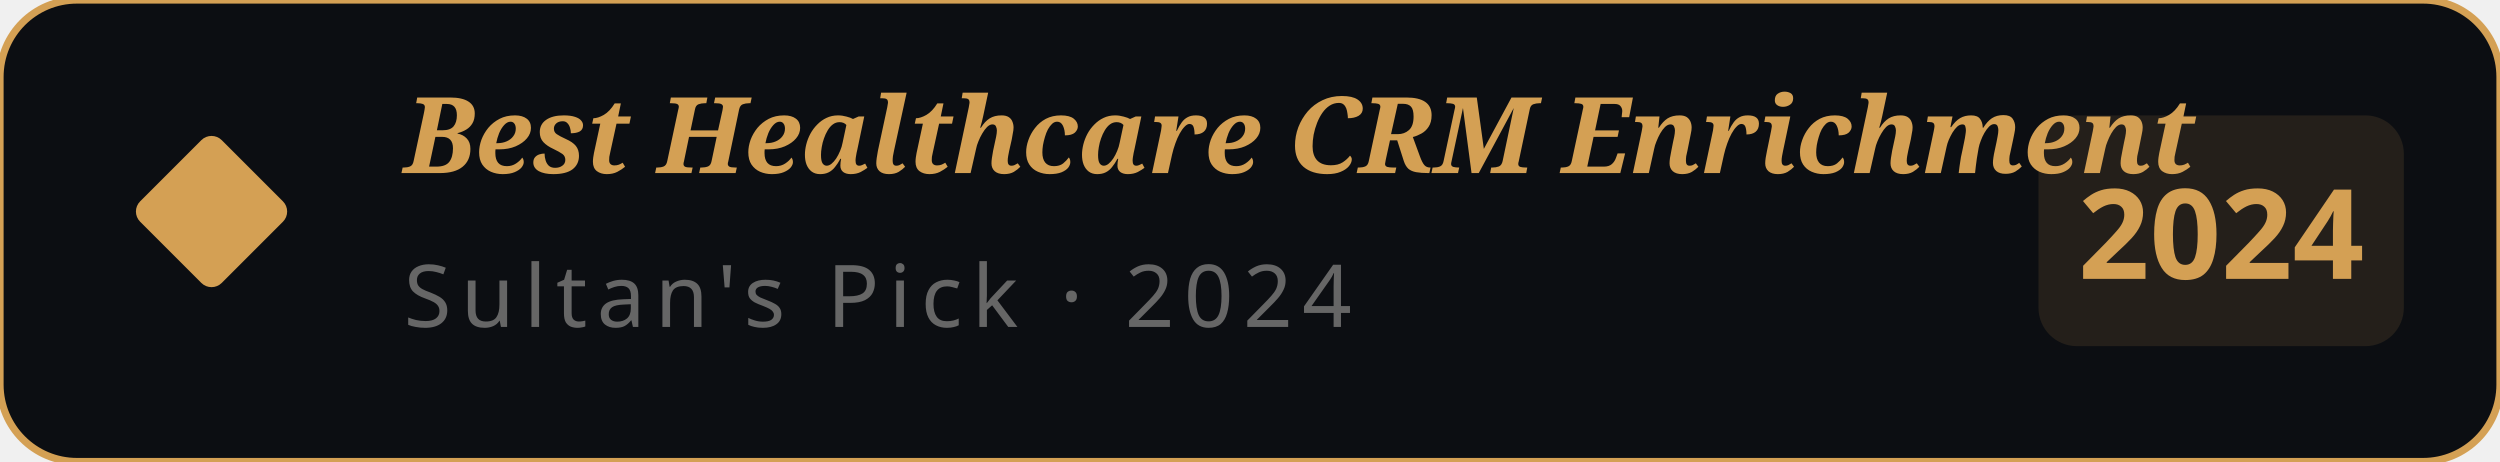
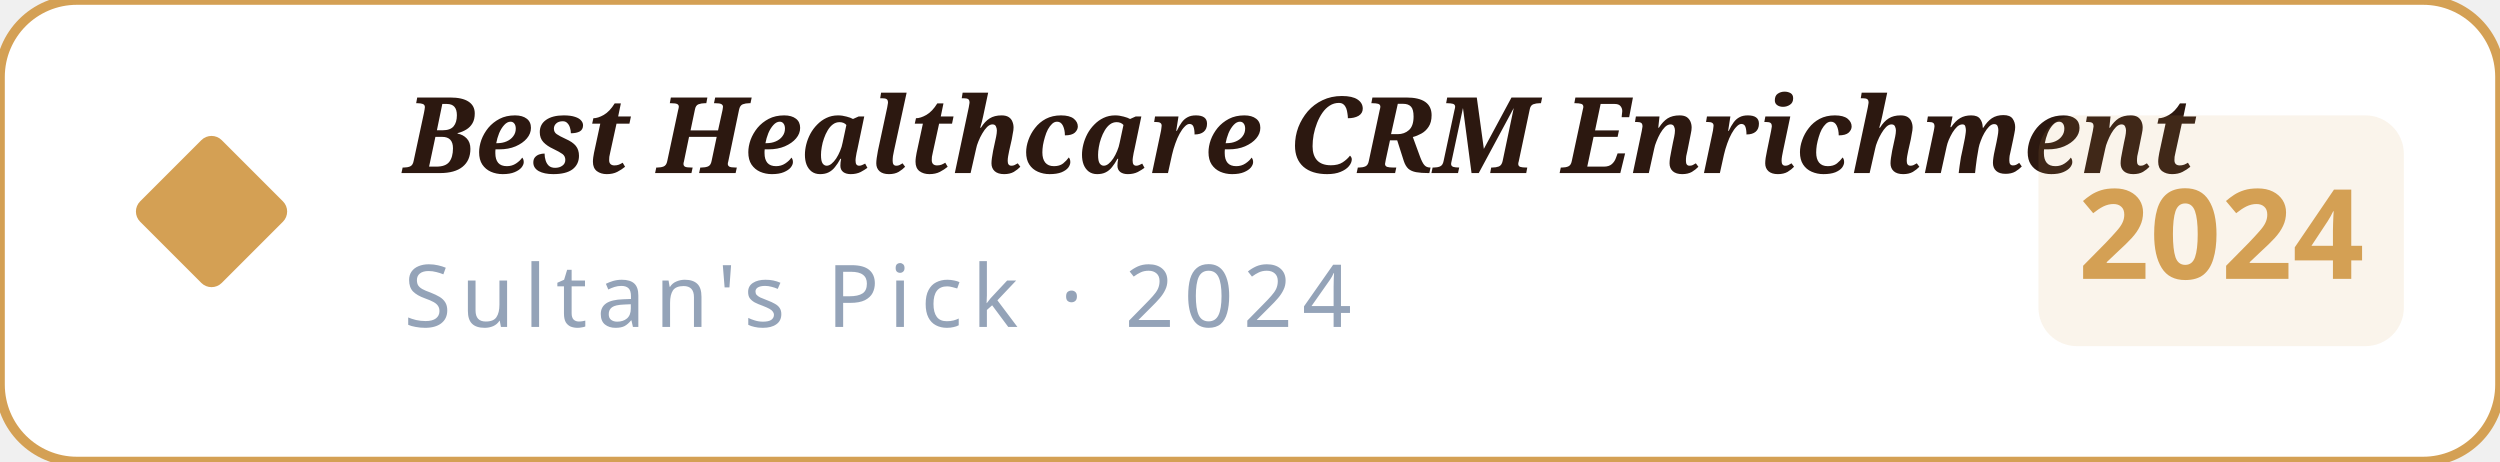
<svg xmlns="http://www.w3.org/2000/svg" viewBox="0 0 260 48" width="260" height="48">
-   <rect width="260" height="48" rx="8" fill="#0C0E12" stroke="#D4A054" stroke-width="0.75" opacity="1" />
+   <rect width="260" height="48" rx="8" fill="#FFFFFF" stroke="#D4A054" stroke-width="1" />
  <rect x="16" y="16" width="12" height="12" rx="1.5" transform="rotate(45, 22, 22)" fill="#D4A054" />
-   <text x="42" y="18" fill="#D4A054" font-family="'Source Serif 4', Georgia, serif" font-size="11" font-weight="600" font-style="italic">Best Healthcare CRM Enrichment</text>
-   <text x="42" y="34" fill="#666666" font-family="'Outfit', system-ui, sans-serif" font-size="9" letter-spacing="1">Sultan's Pick · 2024</text>
+   <text x="42" y="18" fill="#2C1810" font-family="'Source Serif 4', Georgia, serif" font-size="11" font-weight="600" font-style="italic">Best Healthcare CRM Enrichment</text>
+   <text x="42" y="34" fill="#94A3B8" font-family="'Outfit', system-ui, sans-serif" font-size="9" letter-spacing="1">Sultan's Pick · 2024</text>
  <rect x="212" y="12" width="38" height="24" rx="4" fill="#D4A054" opacity="0.12" />
  <text x="231" y="29" text-anchor="middle" fill="#D4A054" font-family="'Outfit', system-ui, sans-serif" font-size="13" font-weight="800">2024</text>
</svg>
